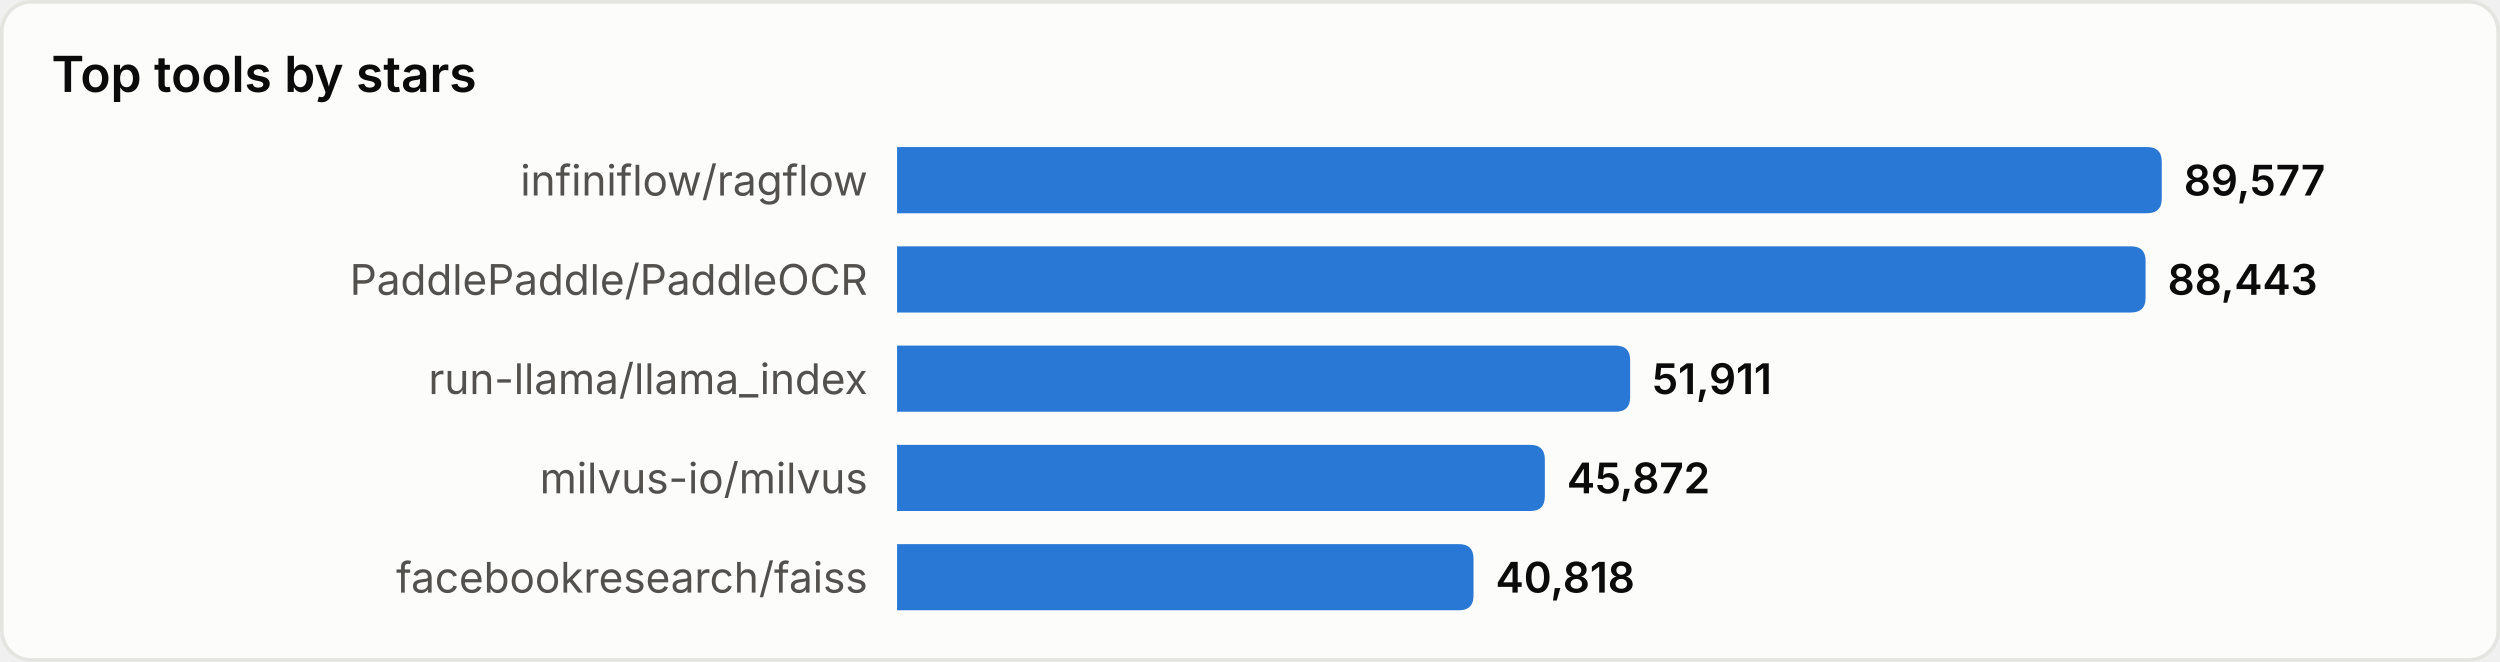
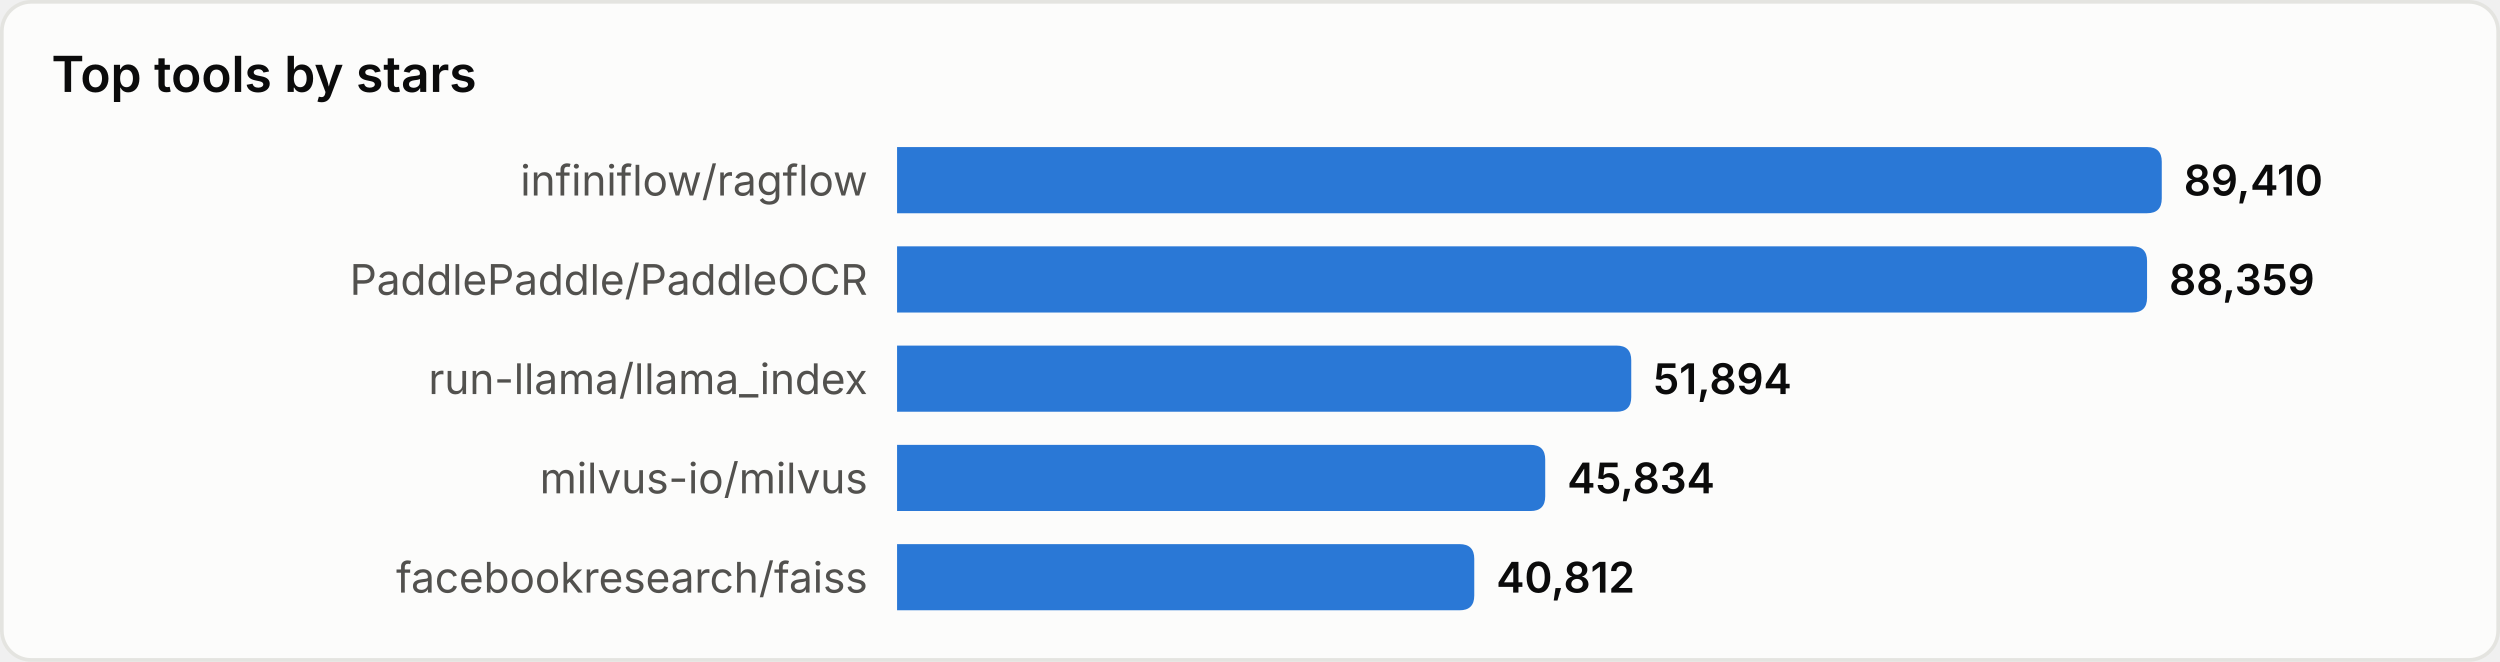
<svg xmlns="http://www.w3.org/2000/svg" width="680" height="180" viewBox="0 0 680 180" role="img" aria-label="Top tools by stars">
  <style>
text{font-family:system-ui,-apple-system,'Segoe UI',sans-serif}
.srf{fill:#fcfcfb;stroke:#e4e4e0}.ttl{fill:#0b0b0b;font-size:13.5px;font-weight:600}
.lbl{fill:#52514e;font-size:11.5px}.val{fill:#0b0b0b;font-size:11.5px;font-weight:600}
.bar{fill:#2a78d6}
@media(prefers-color-scheme:dark){
.srf{fill:#1a1a19;stroke:#33332f}.ttl{fill:#ffffff}
.lbl{fill:#c3c2b7}.val{fill:#ffffff}.bar{fill:#3987e5}
}
</style>
  <rect x="0.5" y="0.5" width="679" height="179" rx="8" class="srf" />
  <text x="14" y="25" class="ttl">Top tools by stars</text>
  <text x="236" y="49.0" class="lbl" text-anchor="end" dominant-baseline="central">infiniflow/ragflow</text>
  <path d="M244,40 h340.0 q4,0 4,4 v10 q0,4 -4,4 h-340.0 z" class="bar" />
-   <text x="594.0" y="49.0" class="val" dominant-baseline="central">89,577</text>
+   <text x="594.0" y="49.0" class="val" dominant-baseline="central">89,410</text>
  <text x="236" y="76.0" class="lbl" text-anchor="end" dominant-baseline="central">PaddlePaddle/PaddleOCR</text>
-   <path d="M244,67 h335.6 q4,0 4,4 v10 q0,4 -4,4 h-335.6 z" class="bar" />
-   <text x="589.6" y="76.0" class="val" dominant-baseline="central">88,443</text>
+   <path d="M244,67 h336.0 q4,0 4,4 v10 q0,4 -4,4 h-336.0 z" class="bar" />
+   <text x="590.0" y="76.0" class="val" dominant-baseline="central">88,359</text>
  <text x="236" y="103.0" class="lbl" text-anchor="end" dominant-baseline="central">run-llama/llama_index</text>
-   <path d="M244,94 h195.4 q4,0 4,4 v10 q0,4 -4,4 h-195.4 z" class="bar" />
-   <text x="449.4" y="103.0" class="val" dominant-baseline="central">51,911</text>
+   <path d="M244,94 h195.7 q4,0 4,4 v10 q0,4 -4,4 h-195.7 z" class="bar" />
+   <text x="449.7" y="103.0" class="val" dominant-baseline="central">51,894</text>
  <text x="236" y="130.0" class="lbl" text-anchor="end" dominant-baseline="central">milvus-io/milvus</text>
-   <path d="M244,121 h172.2 q4,0 4,4 v10 q0,4 -4,4 h-172.2 z" class="bar" />
-   <text x="426.2" y="130.0" class="val" dominant-baseline="central">45,872</text>
+   <path d="M244,121 h172.3 q4,0 4,4 v10 q0,4 -4,4 h-172.3 z" class="bar" />
+   <text x="426.3" y="130.0" class="val" dominant-baseline="central">45,834</text>
  <text x="236" y="157.0" class="lbl" text-anchor="end" dominant-baseline="central">facebookresearch/faiss</text>
-   <path d="M244,148 h152.8 q4,0 4,4 v10 q0,4 -4,4 h-152.8 z" class="bar" />
-   <text x="406.8" y="157.0" class="val" dominant-baseline="central">40,818</text>
+   <path d="M244,148 h153.0 q4,0 4,4 v10 q0,4 -4,4 h-153.0 z" class="bar" />
+   <text x="407.0" y="157.0" class="val" dominant-baseline="central">40,812</text>
</svg>
